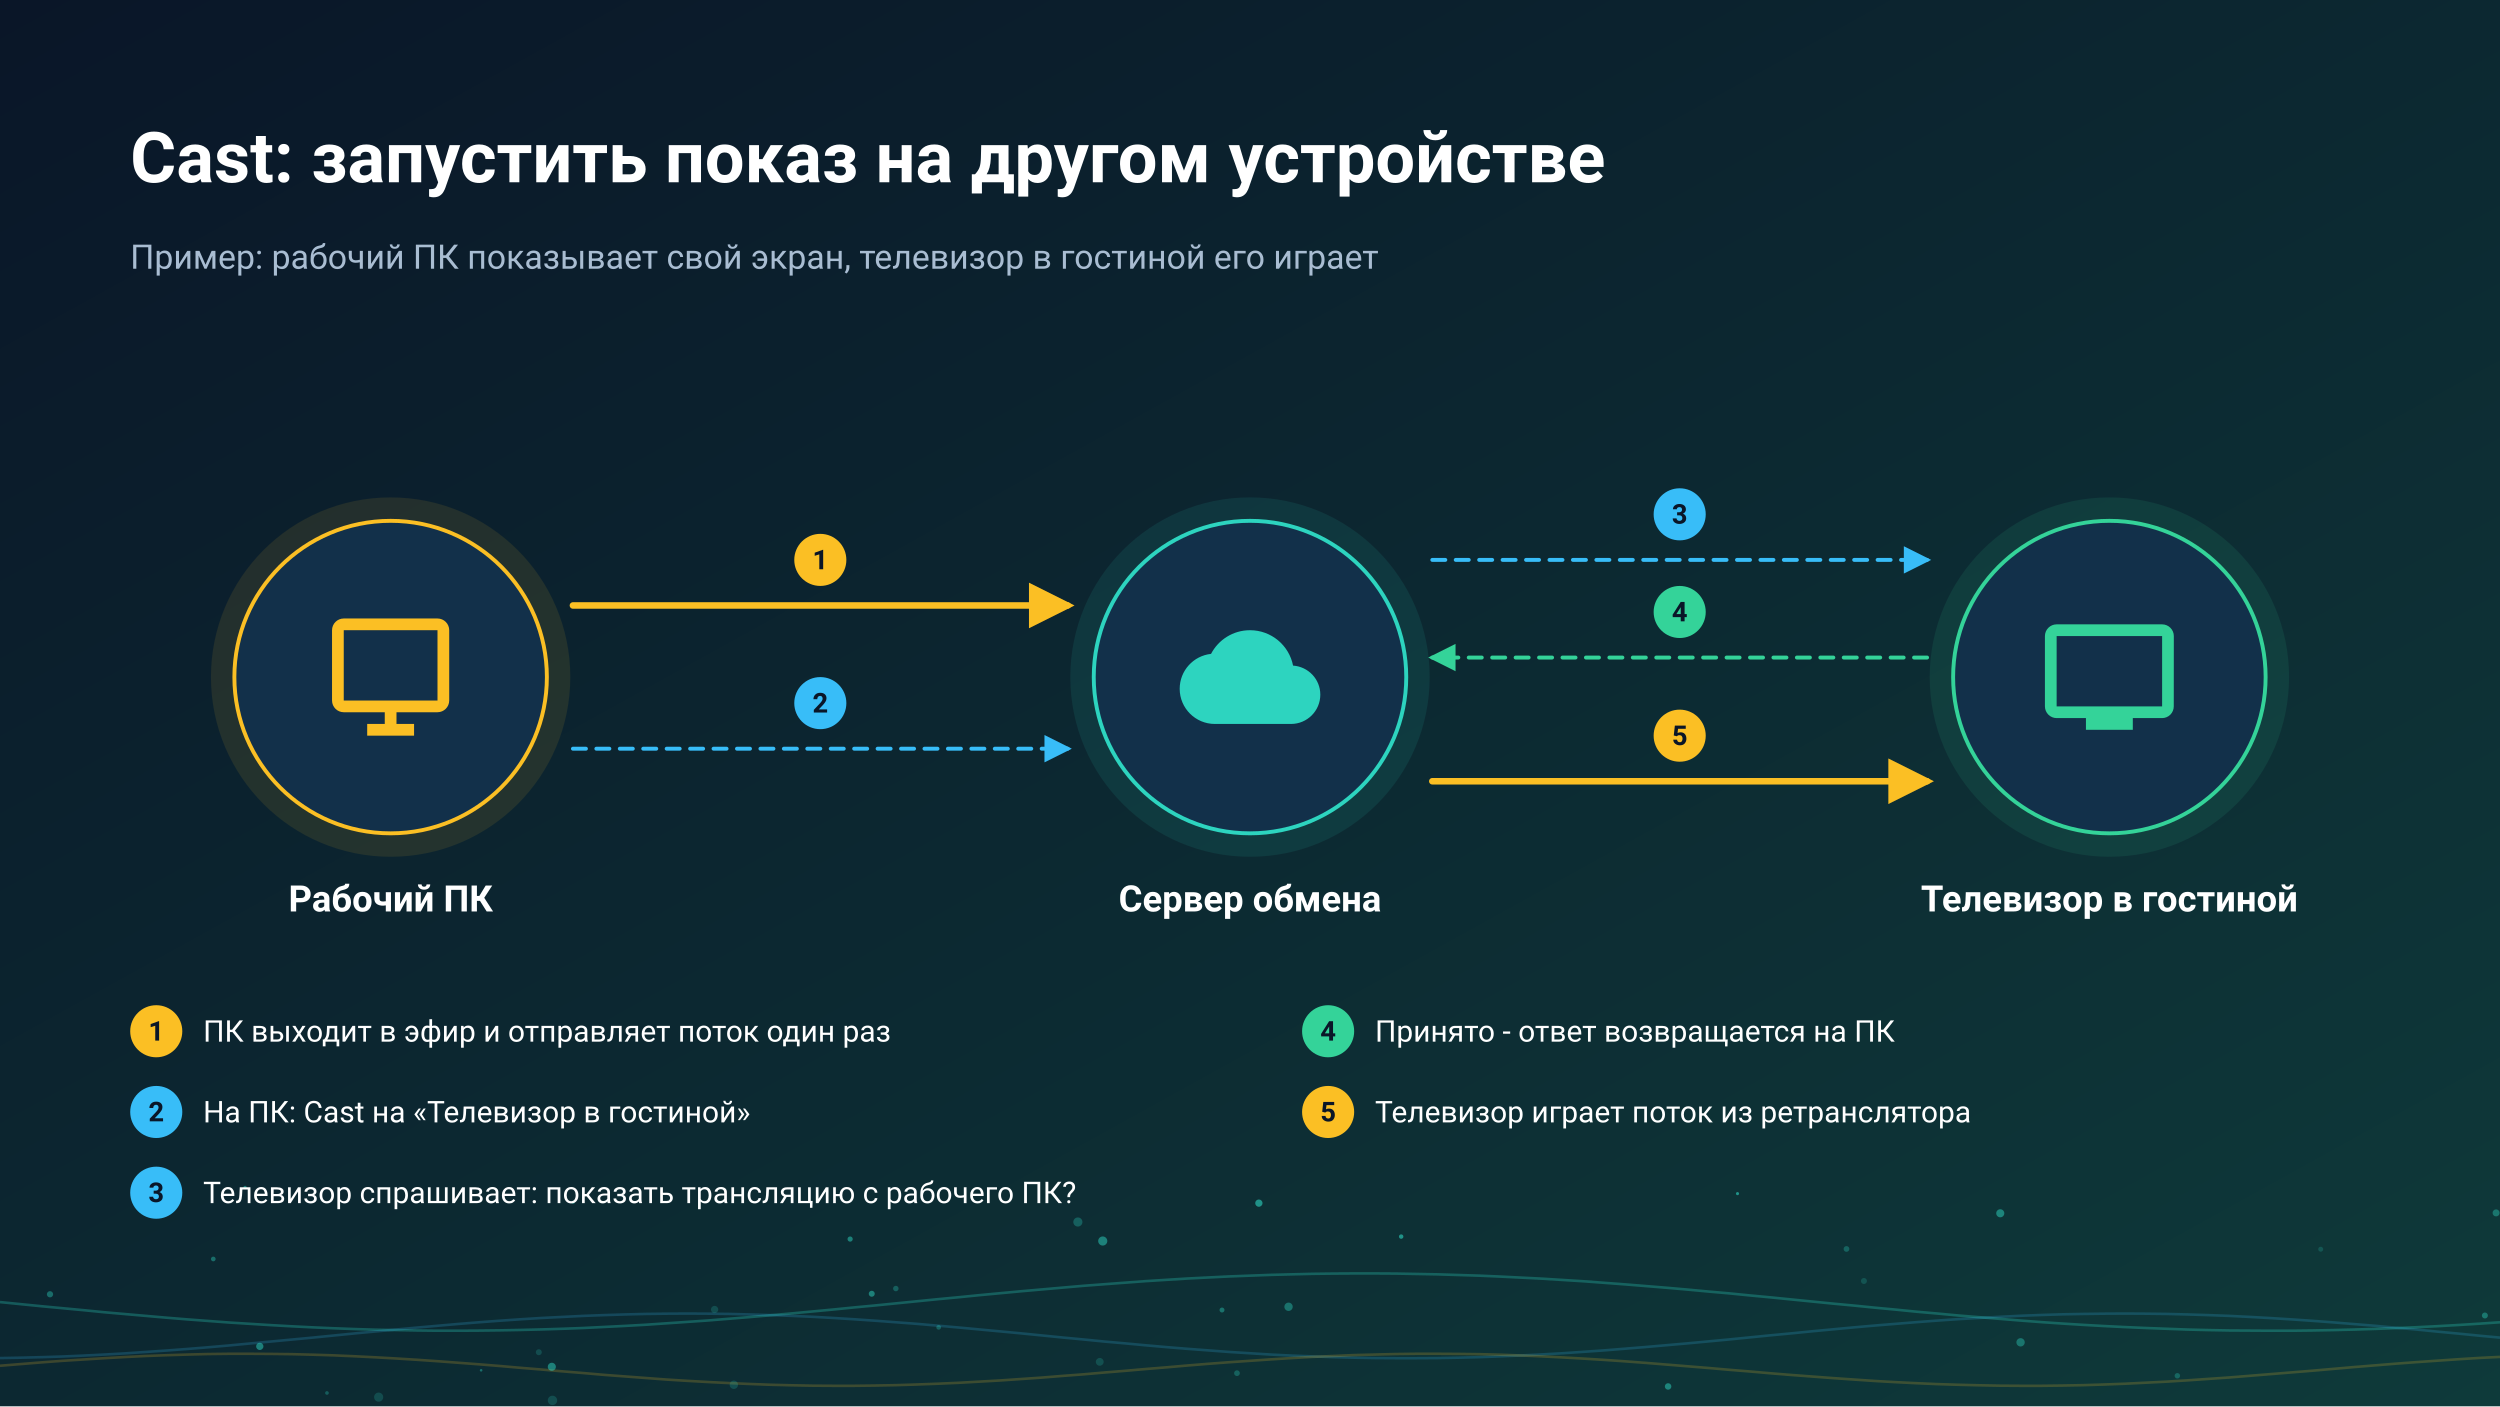
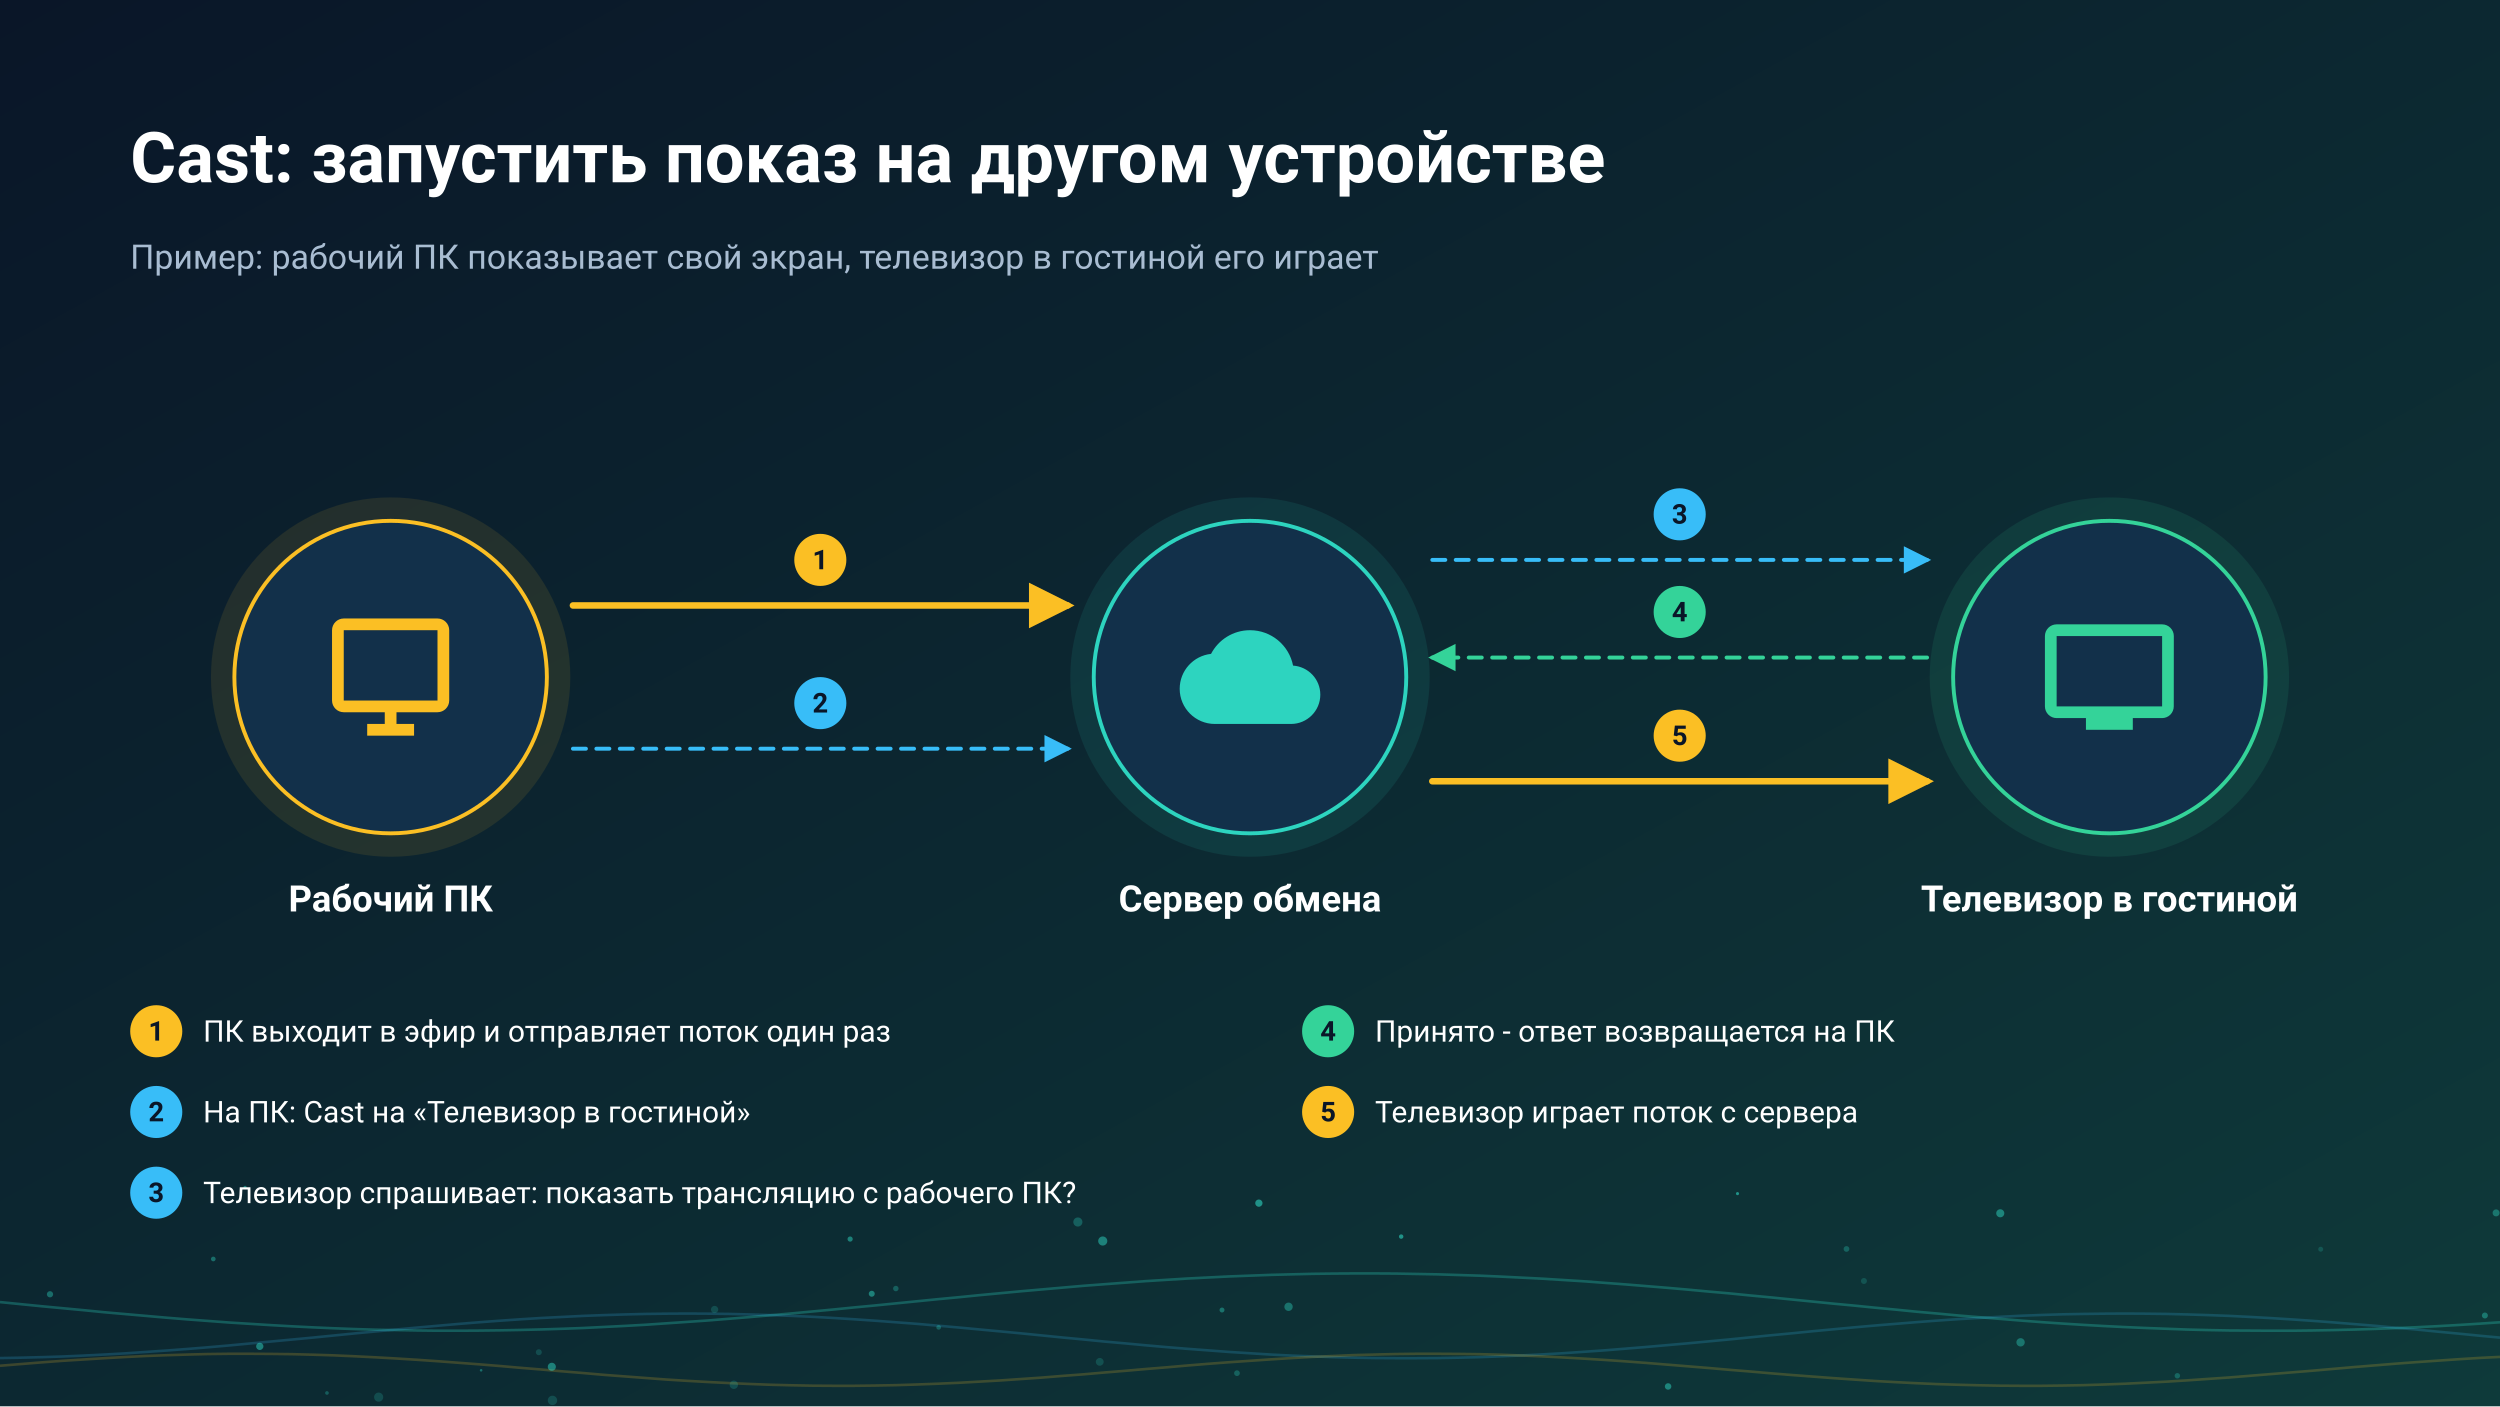
<svg xmlns="http://www.w3.org/2000/svg" viewBox="0 0 1920 1080" width="1920" height="1080" role="img" aria-labelledby="t d" lang="ru">
  <defs>
    <marker id="arr-control" viewBox="0 0 10 10" refX="8.5" refY="5" markerWidth="7" markerHeight="7" orient="auto">
      <path d="M0 0L10 5L0 10z" fill="#38bdf8" />
    </marker>
    <marker id="arr-control-s" viewBox="0 0 10 10" refX="1.5" refY="5" markerWidth="7" markerHeight="7" orient="auto">
      <path d="M10 0L0 5L10 10z" fill="#38bdf8" />
    </marker>
    <marker id="arr-tunnel" viewBox="0 0 10 10" refX="8.5" refY="5" markerWidth="7" markerHeight="7" orient="auto">
      <path d="M0 0L10 5L0 10z" fill="#34d399" />
    </marker>
    <marker id="arr-tunnel-s" viewBox="0 0 10 10" refX="1.5" refY="5" markerWidth="7" markerHeight="7" orient="auto">
      <path d="M10 0L0 5L10 10z" fill="#34d399" />
    </marker>
    <marker id="arr-media" viewBox="0 0 10 10" refX="8.5" refY="5" markerWidth="7" markerHeight="7" orient="auto">
      <path d="M0 0L10 5L0 10z" fill="#fbbf24" />
    </marker>
    <marker id="arr-media-s" viewBox="0 0 10 10" refX="1.5" refY="5" markerWidth="7" markerHeight="7" orient="auto">
      <path d="M10 0L0 5L10 10z" fill="#fbbf24" />
    </marker>
    <marker id="arr-lan" viewBox="0 0 10 10" refX="8.5" refY="5" markerWidth="7" markerHeight="7" orient="auto">
      <path d="M0 0L10 5L0 10z" fill="#c4b5fd" />
    </marker>
    <marker id="arr-lan-s" viewBox="0 0 10 10" refX="1.5" refY="5" markerWidth="7" markerHeight="7" orient="auto">
      <path d="M10 0L0 5L10 10z" fill="#c4b5fd" />
    </marker>
    <marker id="arr-danger" viewBox="0 0 10 10" refX="8.5" refY="5" markerWidth="7" markerHeight="7" orient="auto">
      <path d="M0 0L10 5L0 10z" fill="#fca5a5" />
    </marker>
    <marker id="arr-danger-s" viewBox="0 0 10 10" refX="1.5" refY="5" markerWidth="7" markerHeight="7" orient="auto">
      <path d="M10 0L0 5L10 10z" fill="#fca5a5" />
    </marker>
    <marker id="arr-server" viewBox="0 0 10 10" refX="8.5" refY="5" markerWidth="7" markerHeight="7" orient="auto">
      <path d="M0 0L10 5L0 10z" fill="#2dd4bf" />
    </marker>
    <marker id="arr-server-s" viewBox="0 0 10 10" refX="1.5" refY="5" markerWidth="7" markerHeight="7" orient="auto">
      <path d="M10 0L0 5L10 10z" fill="#2dd4bf" />
    </marker>
    <marker id="arr-muted" viewBox="0 0 10 10" refX="8.5" refY="5" markerWidth="7" markerHeight="7" orient="auto">
      <path d="M0 0L10 5L0 10z" fill="#a9bdd2" />
    </marker>
    <marker id="arr-muted-s" viewBox="0 0 10 10" refX="1.5" refY="5" markerWidth="7" markerHeight="7" orient="auto">
      <path d="M10 0L0 5L10 10z" fill="#a9bdd2" />
    </marker>
    <marker id="arr-text" viewBox="0 0 10 10" refX="8.5" refY="5" markerWidth="7" markerHeight="7" orient="auto">
      <path d="M0 0L10 5L0 10z" fill="#ffffff" />
    </marker>
    <marker id="arr-text-s" viewBox="0 0 10 10" refX="1.5" refY="5" markerWidth="7" markerHeight="7" orient="auto">
      <path d="M10 0L0 5L10 10z" fill="#ffffff" />
    </marker>
    <filter id="soft" x="-20%" y="-20%" width="140%" height="140%">
      <feDropShadow dx="0" dy="4" stdDeviation="8" flood-color="#000" flood-opacity="0.18" />
    </filter>
    <filter id="glow" x="-50%" y="-50%" width="200%" height="200%">
      <feGaussianBlur stdDeviation="14" />
    </filter>
    <linearGradient id="bgGrad" x1="0" y1="0" x2="1" y2="1">
      <stop offset="0" stop-color="#0a1628" />
      <stop offset="1" stop-color="#0e3a3a" />
    </linearGradient>
    <radialGradient id="hub" cx="0.5" cy="0.5" r="0.5">
      <stop offset="0" stop-color="#2dd4bf" stop-opacity="0.55" />
      <stop offset="1" stop-color="#2dd4bf" stop-opacity="0" />
    </radialGradient>
  </defs>
  <rect width="1920" height="1080" fill="url(#bgGrad)" />
  <g aria-hidden="true">
    <polyline points="0 1000 16 1001.6 32 1003.2 48 1004.7 64 1006.2 80 1007.8 96 1009.2 112 1010.6 128 1012 144 1013.3 160 1014.5 176 1015.7 192 1016.7 208 1017.7 224 1018.6 240 1019.4 256 1020.1 272 1020.7 288 1021.2 304 1021.5 320 1021.8 336 1022 352 1022 368 1021.9 384 1021.7 400 1021.4 416 1021 432 1020.5 448 1019.9 464 1019.1 480 1018.3 496 1017.4 512 1016.3 528 1015.2 544 1014.1 560 1012.8 576 1011.5 592 1010.1 608 1008.7 624 1007.2 640 1005.7 656 1004.1 672 1002.6 688 1001 704 999.4 720 997.8 736 996.3 752 994.7 768 993.2 784 991.7 800 990.3 816 988.9 832 987.5 848 986.3 864 985.1 880 983.9 896 982.9 912 981.9 928 981.1 944 980.3 960 979.7 976 979.1 992 978.7 1008 978.3 1024 978.1 1040 978 1056 978 1072 978.1 1088 978.4 1104 978.7 1120 979.2 1136 979.7 1152 980.4 1168 981.2 1184 982 1200 983 1216 984 1232 985.2 1248 986.4 1264 987.7 1280 989 1296 990.4 1312 991.9 1328 993.3 1344 994.9 1360 996.4 1376 998 1392 999.6 1408 1001.2 1424 1002.7 1440 1004.3 1456 1005.8 1472 1007.4 1488 1008.8 1504 1010.3 1520 1011.6 1536 1012.9 1552 1014.2 1568 1015.4 1584 1016.5 1600 1017.5 1616 1018.4 1632 1019.2 1648 1019.9 1664 1020.5 1680 1021.1 1696 1021.5 1712 1021.8 1728 1021.9 1744 1022 1760 1022 1776 1021.8 1792 1021.5 1808 1021.1 1824 1020.6 1840 1020 1856 1019.3 1872 1018.5 1888 1017.6 1904 1016.6 1920 1015.5" fill="none" stroke="#2dd4bf" stroke-width="2" opacity="0.3" />
    <polyline points="0 1043 16 1042.7 32 1042.3 48 1041.8 64 1041.1 80 1040.3 96 1039.4 112 1038.3 128 1037.2 144 1036 160 1034.7 176 1033.3 192 1031.8 208 1030.3 224 1028.8 240 1027.3 256 1025.7 272 1024.1 288 1022.6 304 1021.1 320 1019.6 336 1018.2 352 1016.8 368 1015.5 384 1014.3 400 1013.2 416 1012.2 432 1011.4 448 1010.6 464 1010 480 1009.5 496 1009.1 512 1008.9 528 1008.8 544 1008.9 560 1009.1 576 1009.5 592 1010 608 1010.6 624 1011.3 640 1012.2 656 1013.2 672 1014.3 688 1015.5 704 1016.7 720 1018.1 736 1019.5 752 1021 768 1022.5 784 1024 800 1025.6 816 1027.2 832 1028.7 848 1030.3 864 1031.7 880 1033.2 896 1034.6 912 1035.9 928 1037.1 944 1038.3 960 1039.3 976 1040.3 992 1041.1 1008 1041.7 1024 1042.3 1040 1042.7 1056 1043 1072 1043.1 1088 1043.1 1104 1043 1120 1042.7 1136 1042.3 1152 1041.7 1168 1041 1184 1040.2 1200 1039.3 1216 1038.2 1232 1037.1 1248 1035.8 1264 1034.5 1280 1033.1 1296 1031.7 1312 1030.2 1328 1028.7 1344 1027.1 1360 1025.5 1376 1024 1392 1022.4 1408 1020.9 1424 1019.4 1440 1018 1456 1016.7 1472 1015.4 1488 1014.2 1504 1013.1 1520 1012.2 1536 1011.3 1552 1010.5 1568 1009.9 1584 1009.4 1600 1009.1 1616 1008.9 1632 1008.8 1648 1008.9 1664 1009.1 1680 1009.5 1696 1010 1712 1010.6 1728 1011.4 1744 1012.3 1760 1013.3 1776 1014.4 1792 1015.6 1808 1016.9 1824 1018.2 1840 1019.7 1856 1021.1 1872 1022.7 1888 1024.2 1904 1025.8 1920 1027.3" fill="none" stroke="#38bdf8" stroke-width="2" opacity="0.2" />
    <polyline points="0 1048.9 16 1047.6 32 1046.3 48 1045.1 64 1044.1 80 1043.1 96 1042.2 112 1041.4 128 1040.8 144 1040.3 160 1039.9 176 1039.7 192 1039.7 208 1039.8 224 1040 240 1040.4 256 1040.9 272 1041.6 288 1042.4 304 1043.3 320 1044.3 336 1045.4 352 1046.6 368 1047.8 384 1049.1 400 1050.5 416 1051.8 432 1053.2 448 1054.5 464 1055.9 480 1057.1 496 1058.3 512 1059.5 528 1060.5 544 1061.4 560 1062.2 576 1062.9 592 1063.5 608 1063.9 624 1064.2 640 1064.3 656 1064.3 672 1064.1 688 1063.8 704 1063.3 720 1062.7 736 1062 752 1061.1 768 1060.2 784 1059.1 800 1058 816 1056.7 832 1055.5 848 1054.1 864 1052.8 880 1051.4 896 1050.1 912 1048.7 928 1047.4 944 1046.2 960 1045.1 976 1044 992 1043 1008 1042.1 1024 1041.4 1040 1040.7 1056 1040.3 1072 1039.9 1088 1039.7 1104 1039.7 1120 1039.8 1136 1040 1152 1040.4 1168 1041 1184 1041.7 1200 1042.5 1216 1043.4 1232 1044.4 1248 1045.5 1264 1046.7 1280 1048 1296 1049.3 1312 1050.6 1328 1052 1344 1053.3 1360 1054.7 1376 1056 1392 1057.2 1408 1058.4 1424 1059.5 1440 1060.6 1456 1061.5 1472 1062.3 1488 1063 1504 1063.5 1520 1063.9 1536 1064.2 1552 1064.3 1568 1064.3 1584 1064.1 1600 1063.8 1616 1063.3 1632 1062.7 1648 1061.9 1664 1061.1 1680 1060.1 1696 1059 1712 1057.9 1728 1056.6 1744 1055.3 1760 1054 1776 1052.7 1792 1051.3 1808 1049.9 1824 1048.6 1840 1047.3 1856 1046.1 1872 1045 1888 1043.9 1904 1042.9 1920 1042.1" fill="none" stroke="#fbbf24" stroke-width="2" opacity="0.2" />
    <circle cx="563.6" cy="1063.5" r="3.2" fill="#2dd4bf" stroke="none" stroke-width="2" opacity="0.2" />
    <circle cx="1076.1" cy="949.7" r="1.7" fill="#2dd4bf" stroke="none" stroke-width="2" opacity="0.6" />
    <circle cx="669.5" cy="993.6" r="2.3" fill="#2dd4bf" stroke="none" stroke-width="2" opacity="0.5" />
    <circle cx="1334.4" cy="916.7" r="1.2" fill="#2dd4bf" stroke="none" stroke-width="2" opacity="0.6" />
    <circle cx="237" cy="1098.2" r="3" fill="#2dd4bf" stroke="none" stroke-width="2" opacity="0.4" />
    <circle cx="413.8" cy="1038.5" r="2.3" fill="#2dd4bf" stroke="none" stroke-width="2" opacity="0.2" />
    <circle cx="1908.4" cy="1010.3" r="2.3" fill="#2dd4bf" stroke="none" stroke-width="2" opacity="0.4" />
    <circle cx="720.9" cy="1019.4" r="1.8" fill="#2dd4bf" stroke="none" stroke-width="2" opacity="0.3" />
    <circle cx="966.8" cy="924" r="2.8" fill="#2dd4bf" stroke="none" stroke-width="2" opacity="0.6" />
    <circle cx="989.6" cy="1003.6" r="3.2" fill="#2dd4bf" stroke="none" stroke-width="2" opacity="0.4" />
    <circle cx="1551.8" cy="1030.9" r="3.2" fill="#2dd4bf" stroke="none" stroke-width="2" opacity="0.4" />
    <circle cx="938.5" cy="1006.1" r="1.9" fill="#2dd4bf" stroke="none" stroke-width="2" opacity="0.4" />
    <circle cx="844.6" cy="1045.9" r="3" fill="#2dd4bf" stroke="none" stroke-width="2" opacity="0.2" />
    <circle cx="1536.2" cy="931.8" r="3.1" fill="#2dd4bf" stroke="none" stroke-width="2" opacity="0.5" />
    <circle cx="381.4" cy="1082.6" r="1.5" fill="#2dd4bf" stroke="none" stroke-width="2" opacity="0.2" />
    <circle cx="1281.1" cy="1064.8" r="2.5" fill="#2dd4bf" stroke="none" stroke-width="2" opacity="0.5" />
    <circle cx="163.8" cy="966.9" r="1.8" fill="#2dd4bf" stroke="none" stroke-width="2" opacity="0.4" />
    <circle cx="652.9" cy="951.6" r="2" fill="#2dd4bf" stroke="none" stroke-width="2" opacity="0.5" />
    <circle cx="1917" cy="931.5" r="2.7" fill="#2dd4bf" stroke="none" stroke-width="2" opacity="0.4" />
    <circle cx="1437.4" cy="1104.9" r="2.5" fill="#2dd4bf" stroke="none" stroke-width="2" opacity="0.4" />
    <circle cx="188.2" cy="912" r="1.3" fill="#2dd4bf" stroke="none" stroke-width="2" opacity="0.5" />
    <circle cx="1418.1" cy="959.2" r="2.2" fill="#2dd4bf" stroke="none" stroke-width="2" opacity="0.3" />
    <circle cx="514.9" cy="1125.8" r="2.8" fill="#2dd4bf" stroke="none" stroke-width="2" opacity="0.5" />
    <circle cx="424.3" cy="1075.5" r="3.6" fill="#2dd4bf" stroke="none" stroke-width="2" opacity="0.2" />
    <circle cx="1877.1" cy="1126.5" r="2.4" fill="#2dd4bf" stroke="none" stroke-width="2" opacity="0.3" />
    <circle cx="251.1" cy="1069.8" r="1.4" fill="#2dd4bf" stroke="none" stroke-width="2" opacity="0.3" />
    <circle cx="440.3" cy="923.3" r="1.2" fill="#2dd4bf" stroke="none" stroke-width="2" opacity="0.5" />
    <circle cx="827.8" cy="938.5" r="3.5" fill="#2dd4bf" stroke="none" stroke-width="2" opacity="0.3" />
    <circle cx="369.5" cy="1052.4" r="1" fill="#2dd4bf" stroke="none" stroke-width="2" opacity="0.4" />
    <circle cx="1146.7" cy="1089.1" r="1.3" fill="#2dd4bf" stroke="none" stroke-width="2" opacity="0.5" />
    <circle cx="1565" cy="1108.3" r="1.9" fill="#2dd4bf" stroke="none" stroke-width="2" opacity="0.3" />
    <circle cx="950" cy="1054.6" r="2.2" fill="#2dd4bf" stroke="none" stroke-width="2" opacity="0.3" />
    <circle cx="199.5" cy="1034" r="2.8" fill="#2dd4bf" stroke="none" stroke-width="2" opacity="0.5" />
    <circle cx="688" cy="989.6" r="2.1" fill="#2dd4bf" stroke="none" stroke-width="2" opacity="0.3" />
    <circle cx="1622.3" cy="1098.3" r="2.4" fill="#2dd4bf" stroke="none" stroke-width="2" opacity="0.5" />
    <circle cx="290.8" cy="1073" r="3.5" fill="#2dd4bf" stroke="none" stroke-width="2" opacity="0.2" />
    <circle cx="38.4" cy="994" r="2.4" fill="#2dd4bf" stroke="none" stroke-width="2" opacity="0.4" />
    <circle cx="1431.5" cy="983.8" r="2.3" fill="#2dd4bf" stroke="none" stroke-width="2" opacity="0.2" />
    <circle cx="1672.2" cy="1056.6" r="2.1" fill="#2dd4bf" stroke="none" stroke-width="2" opacity="0.3" />
    <circle cx="697.9" cy="1087.1" r="3" fill="#2dd4bf" stroke="none" stroke-width="2" opacity="0.4" />
    <circle cx="1120.7" cy="1091.8" r="2.6" fill="#2dd4bf" stroke="none" stroke-width="2" opacity="0.5" />
    <circle cx="846.9" cy="953.1" r="3.5" fill="#2dd4bf" stroke="none" stroke-width="2" opacity="0.5" />
    <circle cx="423.8" cy="1049.7" r="3.1" fill="#2dd4bf" stroke="none" stroke-width="2" opacity="0.5" />
    <circle cx="548.8" cy="1005.7" r="2.8" fill="#2dd4bf" stroke="none" stroke-width="2" opacity="0.2" />
    <circle cx="1782.3" cy="959.4" r="1.9" fill="#2dd4bf" stroke="none" stroke-width="2" opacity="0.2" />
    <circle cx="227.9" cy="1108.7" r="2.3" fill="#2dd4bf" stroke="none" stroke-width="2" opacity="0.5" />
  </g>
  <text x="100" y="140" font-family="'Segoe UI', Roboto, 'Noto Sans', 'Helvetica Neue', Arial, sans-serif" font-size="54" font-weight="700" fill="#ffffff" text-anchor="start">
    <tspan x="100" dy="0">Cast: запустить показ на другом устройстве</tspan>
  </text>
  <text x="100" y="206.4" font-family="'Segoe UI', Roboto, 'Noto Sans', 'Helvetica Neue', Arial, sans-serif" font-size="26" font-weight="400" fill="#a9bdd2" text-anchor="start">
    <tspan x="100" dy="0">Пример: рабочий ПК показывает свой экран, телевизор в гостиной его играет</tspan>
  </text>
  <g>
    <circle cx="300" cy="520" r="138" fill="#fbbf24" stroke="none" stroke-width="2" opacity="0.1" />
    <circle cx="300" cy="520" r="120" fill="#12304a" stroke="#fbbf24" stroke-width="3" />
    <g transform="translate(246 466) scale(4.5)">
      <path d="M20 2H4c-1.1 0-2 .9-2 2v12c0 1.1.9 2 2 2h7v2H8v2h8v-2h-3v-2h7c1.1 0 2-.9 2-2V4c0-1.1-.9-2-2-2zm0 14H4V4h16v12z" fill="#fbbf24" />
    </g>
  </g>
  <g>
    <circle cx="960" cy="520" r="138" fill="#2dd4bf" stroke="none" stroke-width="2" opacity="0.1" />
    <circle cx="960" cy="520" r="120" fill="#12304a" stroke="#2dd4bf" stroke-width="3" />
    <g transform="translate(906 466) scale(4.5)">
      <path d="M19.35 10.04C18.67 6.59 15.64 4 12 4 9.11 4 6.6 5.64 5.35 8.04 2.34 8.36 0 10.91 0 14c0 3.31 2.69 6 6 6h13c2.76 0 5-2.24 5-5 0-2.64-2.05-4.78-4.65-4.96z" fill="#2dd4bf" />
    </g>
  </g>
  <g>
    <circle cx="1620" cy="520" r="138" fill="#34d399" stroke="none" stroke-width="2" opacity="0.1" />
    <circle cx="1620" cy="520" r="120" fill="#12304a" stroke="#34d399" stroke-width="3" />
    <g transform="translate(1566 466) scale(4.5)">
      <path d="M21 3H3c-1.1 0-2 .9-2 2v12c0 1.1.9 2 2 2h5v2h8v-2h5c1.1 0 1.99-.9 1.99-2L23 5c0-1.1-.9-2-2-2zm0 14H3V5h18v12z" fill="#34d399" />
    </g>
  </g>
  <text x="300" y="700" font-family="'Segoe UI', Roboto, 'Noto Sans', 'Helvetica Neue', Arial, sans-serif" font-size="28" font-weight="700" fill="#ffffff" text-anchor="middle">
    <tspan x="300" dy="0">Рабочий ПК</tspan>
  </text>
  <text x="960" y="700" font-family="'Segoe UI', Roboto, 'Noto Sans', 'Helvetica Neue', Arial, sans-serif" font-size="28" font-weight="700" fill="#ffffff" text-anchor="middle">
    <tspan x="960" dy="0">Сервер обмена</tspan>
  </text>
  <text x="1620" y="700" font-family="'Segoe UI', Roboto, 'Noto Sans', 'Helvetica Neue', Arial, sans-serif" font-size="28" font-weight="700" fill="#ffffff" text-anchor="middle">
    <tspan x="1620" dy="0">Телевизор в гостиной</tspan>
  </text>
  <path d="M440 465 L820 465" fill="none" stroke="#fbbf24" stroke-width="5" stroke-linecap="round" stroke-linejoin="round" marker-end="url(#arr-media)" />
  <path d="M440 575 L820 575" fill="none" stroke="#38bdf8" stroke-width="3" stroke-linecap="round" stroke-linejoin="round" stroke-dasharray="10 8" marker-end="url(#arr-control)" />
  <path d="M1100 430 L1480 430" fill="none" stroke="#38bdf8" stroke-width="3" stroke-linecap="round" stroke-linejoin="round" stroke-dasharray="10 8" marker-end="url(#arr-control)" />
  <path d="M1480 505 L1100 505" fill="none" stroke="#34d399" stroke-width="3" stroke-linecap="round" stroke-linejoin="round" stroke-dasharray="10 8" marker-end="url(#arr-tunnel)" />
  <path d="M1100 600 L1480 600" fill="none" stroke="#fbbf24" stroke-width="5" stroke-linecap="round" stroke-linejoin="round" marker-end="url(#arr-media)" />
  <circle cx="630" cy="430" r="20" fill="#fbbf24" stroke="none" stroke-width="2" />
  <text x="630" y="437.2" font-family="'Segoe UI', Roboto, 'Noto Sans', 'Helvetica Neue', Arial, sans-serif" font-size="21" font-weight="700" fill="#0a1628" text-anchor="middle">
    <tspan x="630" dy="0">1</tspan>
  </text>
  <circle cx="630" cy="540" r="20" fill="#38bdf8" stroke="none" stroke-width="2" />
  <text x="630" y="547.2" font-family="'Segoe UI', Roboto, 'Noto Sans', 'Helvetica Neue', Arial, sans-serif" font-size="21" font-weight="700" fill="#0a1628" text-anchor="middle">
    <tspan x="630" dy="0">2</tspan>
  </text>
  <circle cx="1290" cy="395" r="20" fill="#38bdf8" stroke="none" stroke-width="2" />
  <text x="1290" y="402.2" font-family="'Segoe UI', Roboto, 'Noto Sans', 'Helvetica Neue', Arial, sans-serif" font-size="21" font-weight="700" fill="#0a1628" text-anchor="middle">
    <tspan x="1290" dy="0">3</tspan>
  </text>
  <circle cx="1290" cy="470" r="20" fill="#34d399" stroke="none" stroke-width="2" />
  <text x="1290" y="477.2" font-family="'Segoe UI', Roboto, 'Noto Sans', 'Helvetica Neue', Arial, sans-serif" font-size="21" font-weight="700" fill="#0a1628" text-anchor="middle">
    <tspan x="1290" dy="0">4</tspan>
  </text>
  <circle cx="1290" cy="565" r="20" fill="#fbbf24" stroke="none" stroke-width="2" />
  <text x="1290" y="572.2" font-family="'Segoe UI', Roboto, 'Noto Sans', 'Helvetica Neue', Arial, sans-serif" font-size="21" font-weight="700" fill="#0a1628" text-anchor="middle">
    <tspan x="1290" dy="0">5</tspan>
  </text>
  <circle cx="120" cy="792" r="20" fill="#fbbf24" stroke="none" stroke-width="2" />
  <text x="120" y="799.2" font-family="'Segoe UI', Roboto, 'Noto Sans', 'Helvetica Neue', Arial, sans-serif" font-size="21" font-weight="700" fill="#0a1628" text-anchor="middle">
    <tspan x="120" dy="0">1</tspan>
  </text>
  <text x="156" y="800" font-family="'Segoe UI', Roboto, 'Noto Sans', 'Helvetica Neue', Arial, sans-serif" font-size="23" font-weight="400" fill="#ffffff" text-anchor="start">
    <tspan x="156" dy="0">ПК выходит в эфир и отправляет поток один раз</tspan>
  </text>
  <circle cx="120" cy="854" r="20" fill="#38bdf8" stroke="none" stroke-width="2" />
  <text x="120" y="861.2" font-family="'Segoe UI', Roboto, 'Noto Sans', 'Helvetica Neue', Arial, sans-serif" font-size="21" font-weight="700" fill="#0a1628" text-anchor="middle">
    <tspan x="120" dy="0">2</tspan>
  </text>
  <text x="156" y="862" font-family="'Segoe UI', Roboto, 'Noto Sans', 'Helvetica Neue', Arial, sans-serif" font-size="23" font-weight="400" fill="#ffffff" text-anchor="start">
    <tspan x="156" dy="0">На ПК: Cast на «Телевизор в гостиной»</tspan>
  </text>
  <circle cx="120" cy="916" r="20" fill="#38bdf8" stroke="none" stroke-width="2" />
  <text x="120" y="923.2" font-family="'Segoe UI', Roboto, 'Noto Sans', 'Helvetica Neue', Arial, sans-serif" font-size="21" font-weight="700" fill="#0a1628" text-anchor="middle">
    <tspan x="120" dy="0">3</tspan>
  </text>
  <text x="156" y="924" font-family="'Segoe UI', Roboto, 'Noto Sans', 'Helvetica Neue', Arial, sans-serif" font-size="23" font-weight="400" fill="#ffffff" text-anchor="start">
    <tspan x="156" dy="0">Телевизор спрашивает: показать трансляцию с рабочего ПК?</tspan>
  </text>
  <circle cx="1020" cy="792" r="20" fill="#34d399" stroke="none" stroke-width="2" />
  <text x="1020" y="799.2" font-family="'Segoe UI', Roboto, 'Noto Sans', 'Helvetica Neue', Arial, sans-serif" font-size="21" font-weight="700" fill="#0a1628" text-anchor="middle">
    <tspan x="1020" dy="0">4</tspan>
  </text>
  <text x="1056" y="800" font-family="'Segoe UI', Roboto, 'Noto Sans', 'Helvetica Neue', Arial, sans-serif" font-size="23" font-weight="400" fill="#ffffff" text-anchor="start">
    <tspan x="1056" dy="0">Принято - ответ возвращается на ПК</tspan>
  </text>
  <circle cx="1020" cy="854" r="20" fill="#fbbf24" stroke="none" stroke-width="2" />
  <text x="1020" y="861.2" font-family="'Segoe UI', Roboto, 'Noto Sans', 'Helvetica Neue', Arial, sans-serif" font-size="21" font-weight="700" fill="#0a1628" text-anchor="middle">
    <tspan x="1020" dy="0">5</tspan>
  </text>
  <text x="1056" y="862" font-family="'Segoe UI', Roboto, 'Noto Sans', 'Helvetica Neue', Arial, sans-serif" font-size="23" font-weight="400" fill="#ffffff" text-anchor="start">
-     <tspan x="1056" dy="0">Телевизор играет поток из ретранслятора</tspan>
+     <tspan x="1056" dy="0">Телевизор играет поток с сервера</tspan>
  </text>
</svg>
